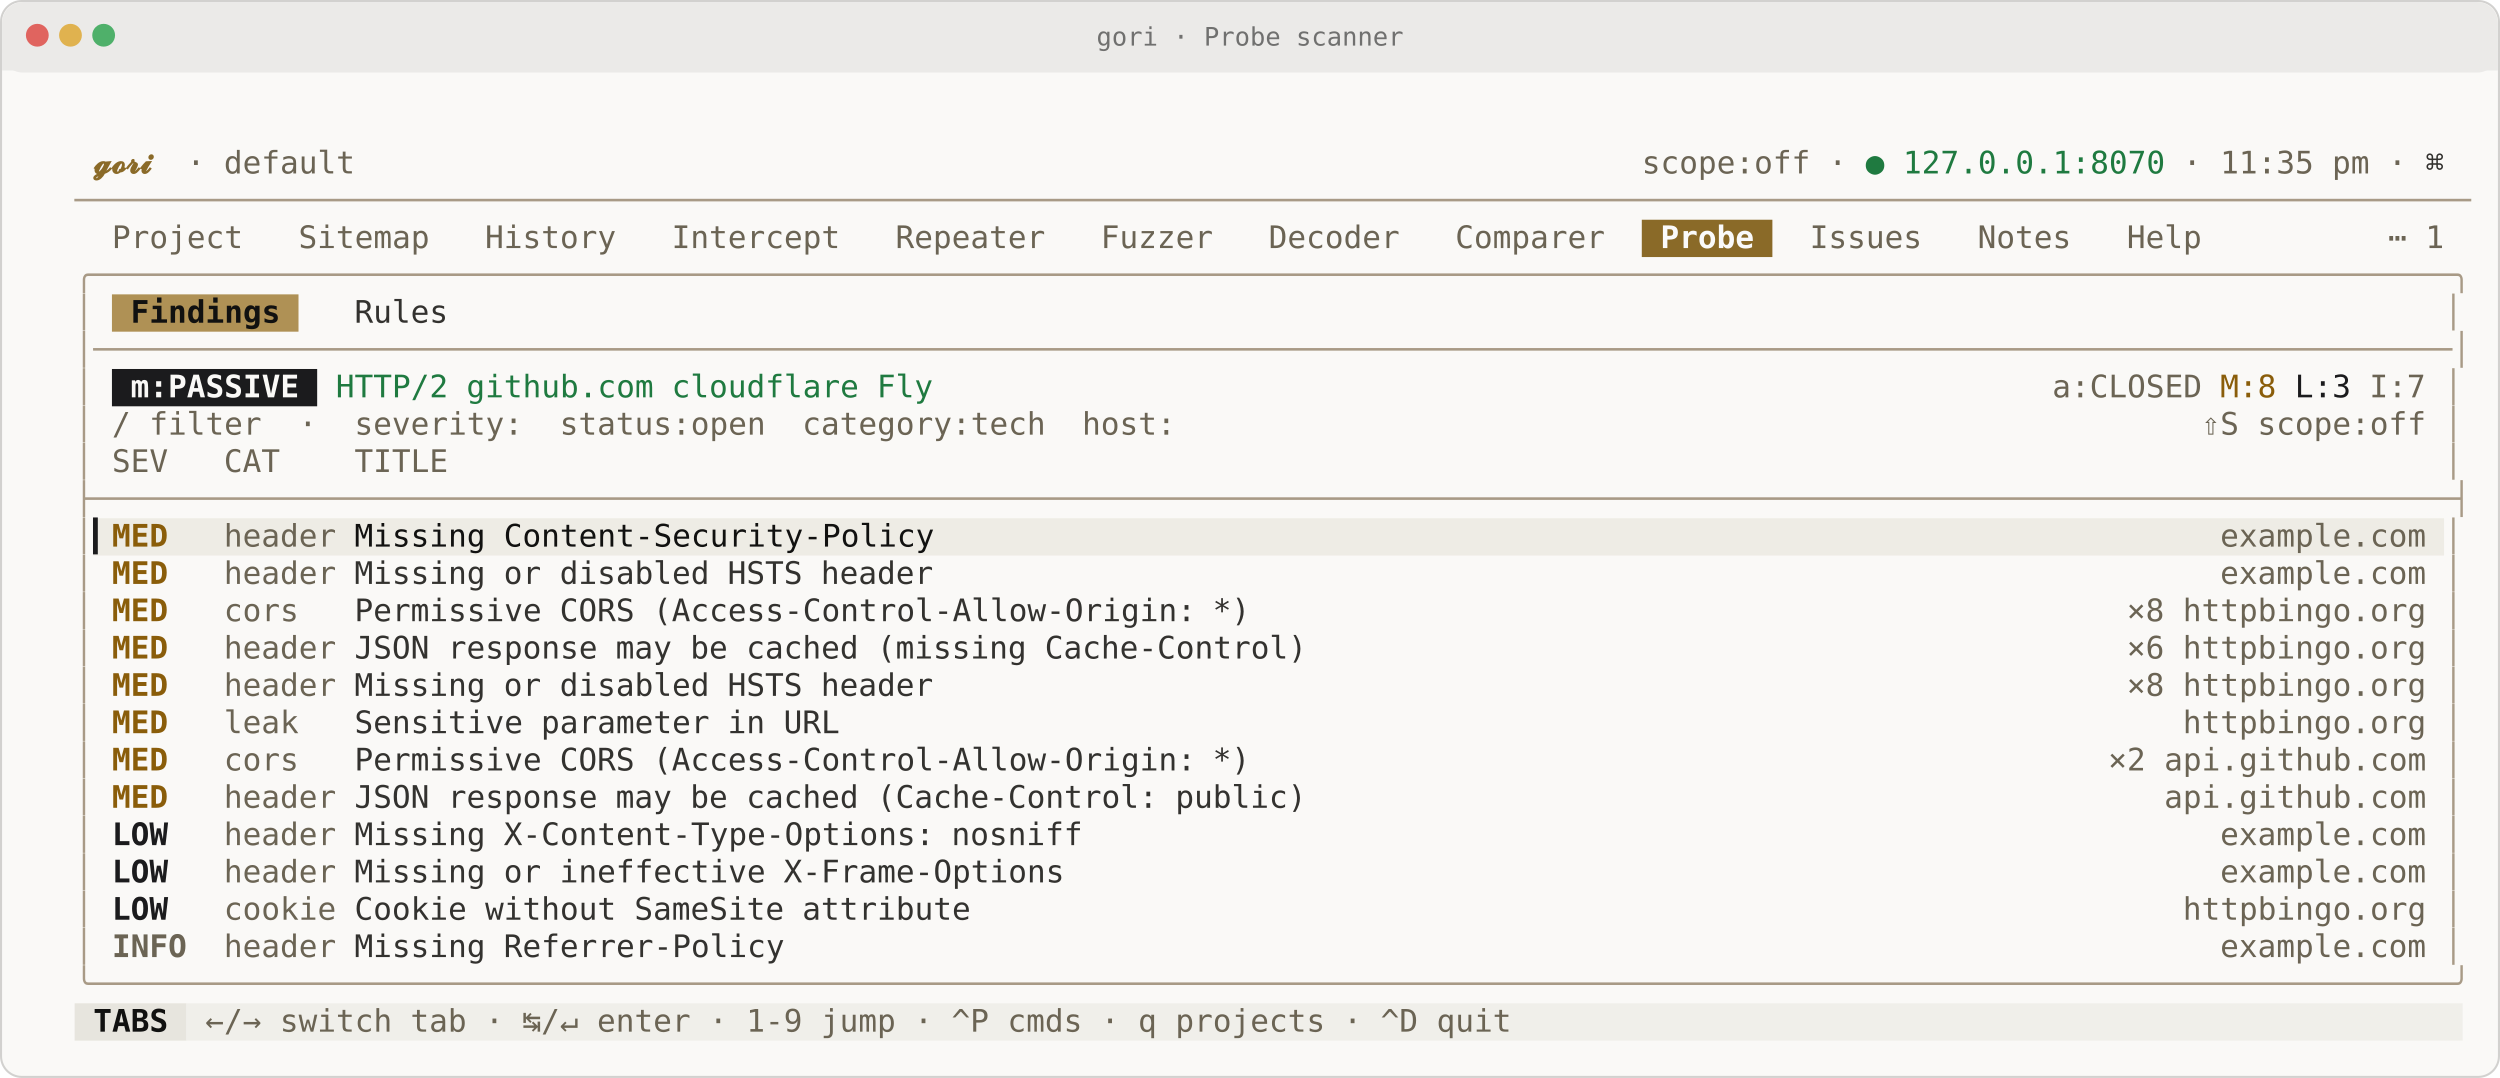
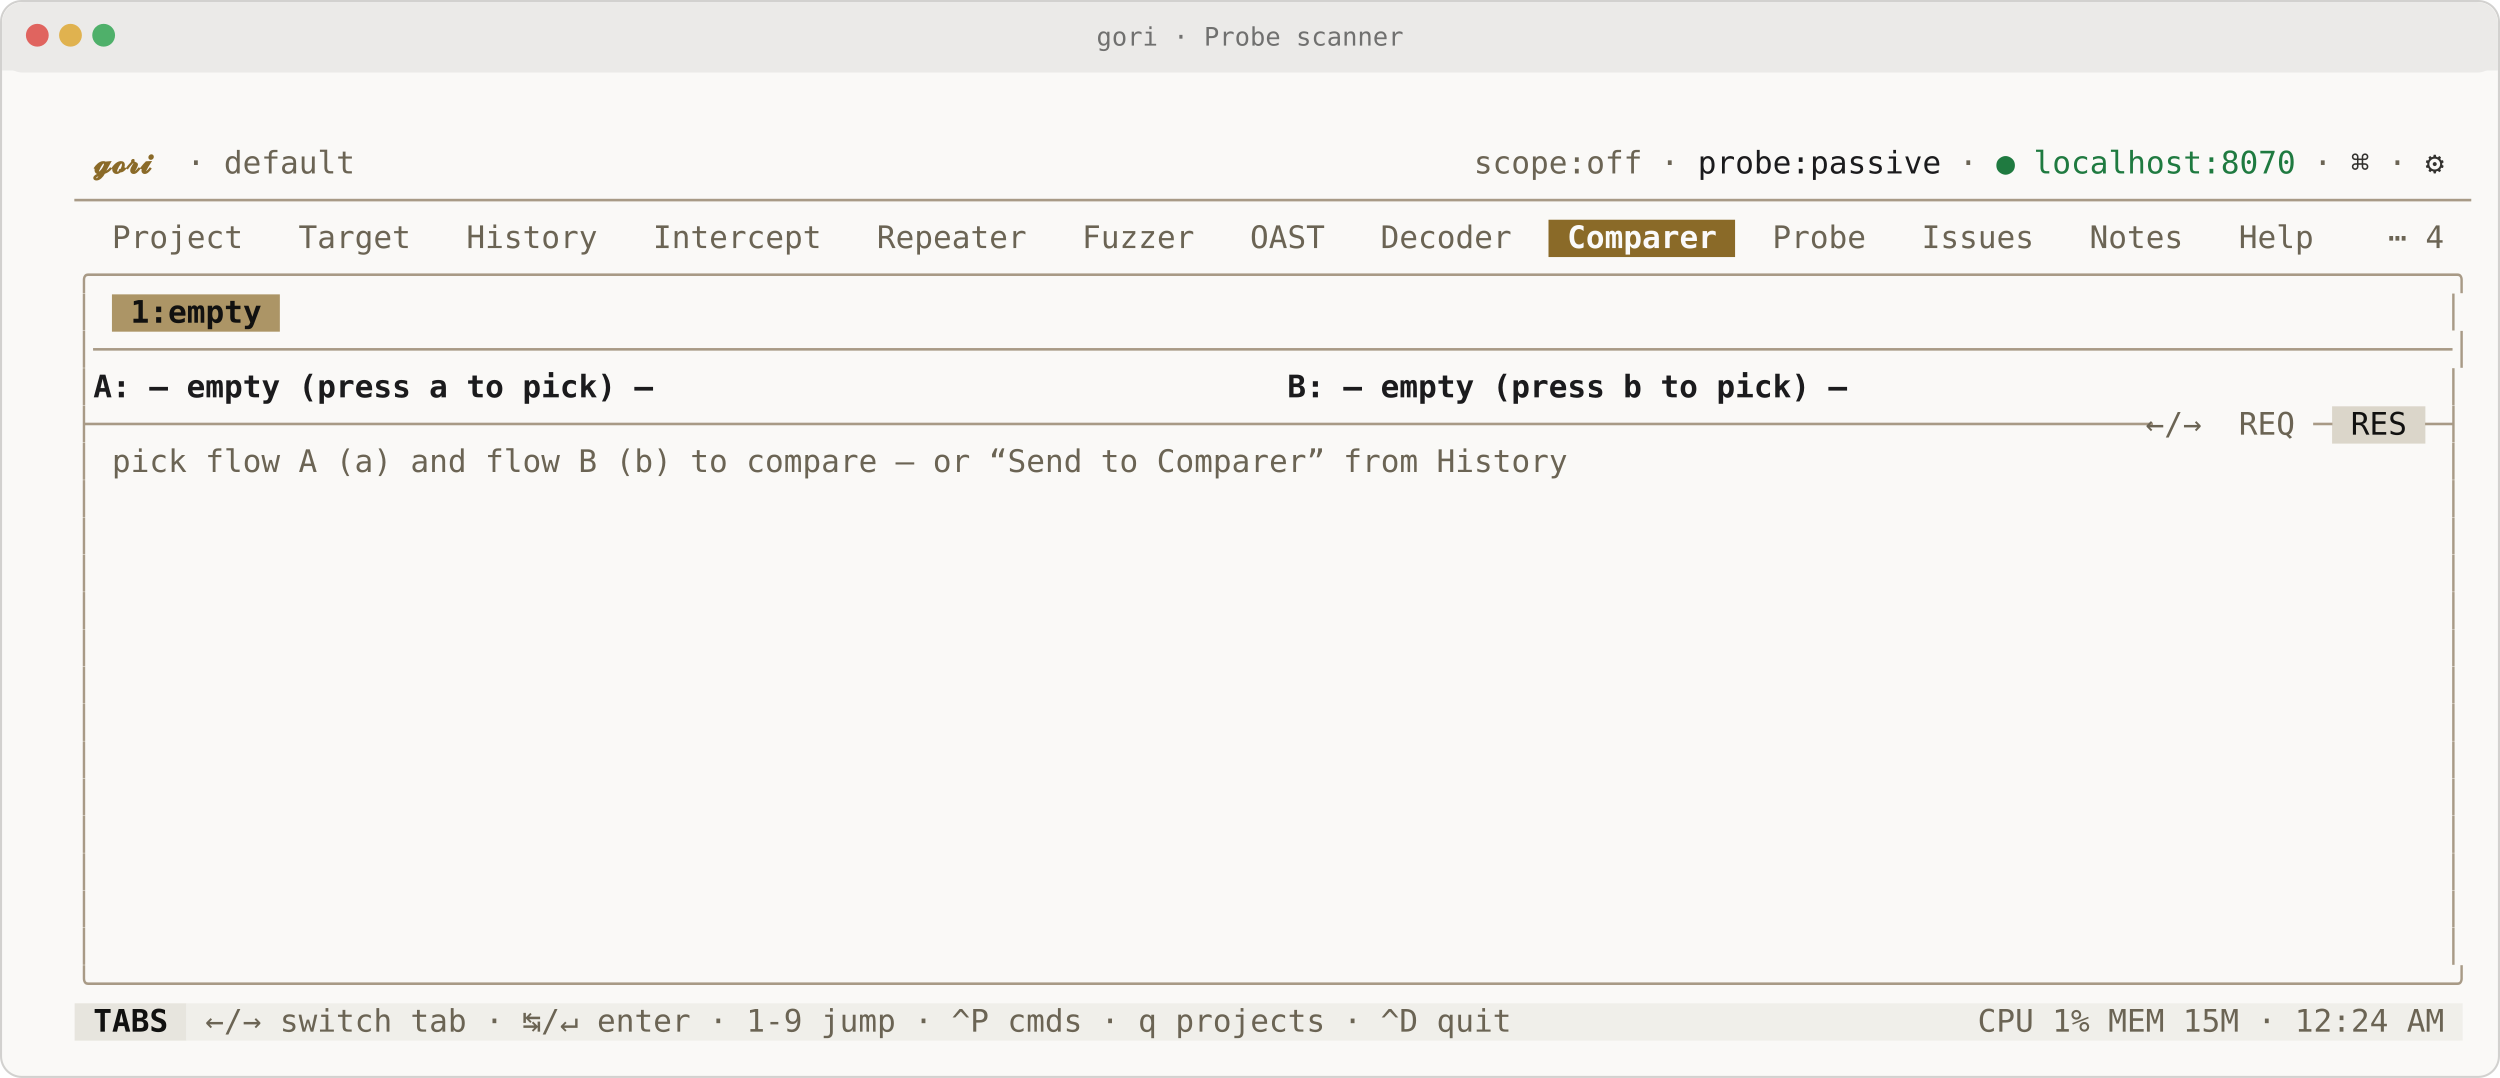
<svg xmlns="http://www.w3.org/2000/svg" width="1206" height="520" viewBox="0 0 1206.0 520.0" font-family="ui-monospace,'SF Mono','JetBrains Mono',Menlo,Consolas,monospace" font-size="15.0px" role="img" aria-label="gori · Probe scanner">
  <rect x="0.5" y="0.5" width="1205.0" height="519.0" rx="10" ry="10" fill="#faf9f7" stroke="#d2d1cf" stroke-width="1" />
  <rect x="1" y="1" width="1204.0" height="34.0" rx="10" ry="10" fill="#ebeae8" />
  <rect x="1" y="24.0" width="1204.0" height="10" fill="#ebeae8" />
  <circle cx="18.0" cy="17.0" r="5.5" fill="#e0645f" />
  <circle cx="34.0" cy="17.0" r="5.5" fill="#e0b24f" />
  <circle cx="50.0" cy="17.0" r="5.5" fill="#4fb06a" />
  <text x="603.0" y="22.0" text-anchor="middle" fill="#70706f" font-size="12.3px">gori · Probe scanner</text>
-   <rect x="792.00" y="106.00" width="63.00" height="18.00" fill="#8a6a28" />
-   <rect x="54.00" y="142.00" width="90.00" height="18.00" fill="#af9155" />
-   <rect x="54.00" y="178.00" width="99.00" height="18.00" fill="#1b1b1d" />
-   <rect x="45.00" y="250.00" width="1134.00" height="18.00" fill="#eeece5" />
+   <rect x="747.00" y="106.00" width="90.00" height="18.00" fill="#8a6a28" />
+   <rect x="54.00" y="142.00" width="81.00" height="18.00" fill="#ac9566" />
+   <rect x="1125.00" y="196.00" width="45.00" height="18.00" fill="#dbd6ca" />
  <rect x="36.00" y="484.00" width="54.00" height="18.00" fill="#e7e5de" />
  <rect x="90.00" y="484.00" width="1098.00" height="18.00" fill="#f0efea" />
  <text x="45.00" y="83.68" textLength="36.00" lengthAdjust="spacingAndGlyphs" fill="#8a6a28" font-weight="700" xml:space="preserve">𝓰𝓸𝓻𝓲</text>
  <text x="90.00" y="83.68" textLength="9.00" lengthAdjust="spacingAndGlyphs" fill="#6b6454" xml:space="preserve">·</text>
  <text x="108.00" y="83.68" textLength="63.00" lengthAdjust="spacingAndGlyphs" fill="#6b6454" xml:space="preserve">default</text>
-   <text x="792.00" y="83.68" textLength="81.00" lengthAdjust="spacingAndGlyphs" fill="#6b6454" xml:space="preserve">scope:off</text>
-   <text x="882.00" y="83.68" textLength="9.00" lengthAdjust="spacingAndGlyphs" fill="#6b6454" xml:space="preserve">·</text>
-   <text x="900.00" y="83.68" textLength="9.00" lengthAdjust="spacingAndGlyphs" fill="#1f7a40" xml:space="preserve">●</text>
-   <text x="918.00" y="83.68" textLength="126.00" lengthAdjust="spacingAndGlyphs" fill="#1f7a40" xml:space="preserve">127.0.0.1:8070</text>
-   <text x="1053.00" y="83.68" textLength="9.00" lengthAdjust="spacingAndGlyphs" fill="#6b6454" xml:space="preserve">·</text>
-   <text x="1071.00" y="83.68" textLength="45.00" lengthAdjust="spacingAndGlyphs" fill="#6b6454" xml:space="preserve">11:35</text>
-   <text x="1125.00" y="83.68" textLength="18.00" lengthAdjust="spacingAndGlyphs" fill="#6b6454" xml:space="preserve">pm</text>
+   <text x="711.00" y="83.68" textLength="81.00" lengthAdjust="spacingAndGlyphs" fill="#6b6454" xml:space="preserve">scope:off</text>
+   <text x="801.00" y="83.68" textLength="9.00" lengthAdjust="spacingAndGlyphs" fill="#6b6454" xml:space="preserve">·</text>
+   <text x="819.00" y="83.68" textLength="117.00" lengthAdjust="spacingAndGlyphs" fill="#1b1b1d" xml:space="preserve">probe:passive</text>
+   <text x="945.00" y="83.68" textLength="9.00" lengthAdjust="spacingAndGlyphs" fill="#6b6454" xml:space="preserve">·</text>
+   <text x="963.00" y="83.68" textLength="9.00" lengthAdjust="spacingAndGlyphs" fill="#1f7a40" xml:space="preserve">●</text>
+   <text x="981.00" y="83.68" textLength="126.00" lengthAdjust="spacingAndGlyphs" fill="#1f7a40" xml:space="preserve">localhost:8070</text>
+   <text x="1116.00" y="83.68" textLength="9.00" lengthAdjust="spacingAndGlyphs" fill="#6b6454" xml:space="preserve">·</text>
+   <text x="1134.00" y="83.68" textLength="9.00" lengthAdjust="spacingAndGlyphs" fill="#33322f" xml:space="preserve">⌘</text>
  <text x="1152.00" y="83.68" textLength="9.00" lengthAdjust="spacingAndGlyphs" fill="#6b6454" xml:space="preserve">·</text>
-   <text x="1170.00" y="83.68" textLength="9.00" lengthAdjust="spacingAndGlyphs" fill="#33322f" xml:space="preserve">⌘</text>
+   <text x="1170.00" y="83.68" textLength="9.00" lengthAdjust="spacingAndGlyphs" fill="#33322f" xml:space="preserve">⚙</text>
  <text x="36.00" y="101.68" textLength="1152.00" lengthAdjust="spacingAndGlyphs" fill="#a89a86" xml:space="preserve">────────────────────────────────────────────────────────────────────────────────────────────────────────────────────────────────</text>
  <text x="54.00" y="119.68" textLength="63.00" lengthAdjust="spacingAndGlyphs" fill="#6b6454" xml:space="preserve">Project</text>
-   <text x="144.00" y="119.68" textLength="63.00" lengthAdjust="spacingAndGlyphs" fill="#6b6454" xml:space="preserve">Sitemap</text>
-   <text x="234.00" y="119.68" textLength="63.00" lengthAdjust="spacingAndGlyphs" fill="#6b6454" xml:space="preserve">History</text>
-   <text x="324.00" y="119.68" textLength="81.00" lengthAdjust="spacingAndGlyphs" fill="#6b6454" xml:space="preserve">Intercept</text>
-   <text x="432.00" y="119.68" textLength="72.00" lengthAdjust="spacingAndGlyphs" fill="#6b6454" xml:space="preserve">Repeater</text>
-   <text x="531.00" y="119.68" textLength="54.00" lengthAdjust="spacingAndGlyphs" fill="#6b6454" xml:space="preserve">Fuzzer</text>
-   <text x="612.00" y="119.68" textLength="63.00" lengthAdjust="spacingAndGlyphs" fill="#6b6454" xml:space="preserve">Decoder</text>
-   <text x="702.00" y="119.68" textLength="72.00" lengthAdjust="spacingAndGlyphs" fill="#6b6454" xml:space="preserve">Comparer</text>
-   <text x="801.00" y="119.68" textLength="45.00" lengthAdjust="spacingAndGlyphs" fill="#fafafa" font-weight="700" xml:space="preserve">Probe</text>
-   <text x="873.00" y="119.68" textLength="54.00" lengthAdjust="spacingAndGlyphs" fill="#6b6454" xml:space="preserve">Issues</text>
-   <text x="954.00" y="119.68" textLength="45.00" lengthAdjust="spacingAndGlyphs" fill="#6b6454" xml:space="preserve">Notes</text>
-   <text x="1026.00" y="119.68" textLength="36.00" lengthAdjust="spacingAndGlyphs" fill="#6b6454" xml:space="preserve">Help</text>
+   <text x="144.00" y="119.68" textLength="54.00" lengthAdjust="spacingAndGlyphs" fill="#6b6454" xml:space="preserve">Target</text>
+   <text x="225.00" y="119.68" textLength="63.00" lengthAdjust="spacingAndGlyphs" fill="#6b6454" xml:space="preserve">History</text>
+   <text x="315.00" y="119.68" textLength="81.00" lengthAdjust="spacingAndGlyphs" fill="#6b6454" xml:space="preserve">Intercept</text>
+   <text x="423.00" y="119.68" textLength="72.00" lengthAdjust="spacingAndGlyphs" fill="#6b6454" xml:space="preserve">Repeater</text>
+   <text x="522.00" y="119.68" textLength="54.00" lengthAdjust="spacingAndGlyphs" fill="#6b6454" xml:space="preserve">Fuzzer</text>
+   <text x="603.00" y="119.68" textLength="36.00" lengthAdjust="spacingAndGlyphs" fill="#6b6454" xml:space="preserve">OAST</text>
+   <text x="666.00" y="119.68" textLength="63.00" lengthAdjust="spacingAndGlyphs" fill="#6b6454" xml:space="preserve">Decoder</text>
+   <text x="756.00" y="119.68" textLength="72.00" lengthAdjust="spacingAndGlyphs" fill="#fafafa" font-weight="700" xml:space="preserve">Comparer</text>
+   <text x="855.00" y="119.68" textLength="45.00" lengthAdjust="spacingAndGlyphs" fill="#6b6454" xml:space="preserve">Probe</text>
+   <text x="927.00" y="119.68" textLength="54.00" lengthAdjust="spacingAndGlyphs" fill="#6b6454" xml:space="preserve">Issues</text>
+   <text x="1008.00" y="119.68" textLength="45.00" lengthAdjust="spacingAndGlyphs" fill="#6b6454" xml:space="preserve">Notes</text>
+   <text x="1080.00" y="119.68" textLength="36.00" lengthAdjust="spacingAndGlyphs" fill="#6b6454" xml:space="preserve">Help</text>
  <text x="1152.00" y="119.68" textLength="9.00" lengthAdjust="spacingAndGlyphs" fill="#6b6454" xml:space="preserve">⋯</text>
-   <text x="1170.00" y="119.68" textLength="9.00" lengthAdjust="spacingAndGlyphs" fill="#6b6454" xml:space="preserve">1</text>
+   <text x="1170.00" y="119.68" textLength="9.00" lengthAdjust="spacingAndGlyphs" fill="#6b6454" xml:space="preserve">4</text>
  <text x="36.00" y="137.68" textLength="1152.00" lengthAdjust="spacingAndGlyphs" fill="#a89a86" xml:space="preserve">╭──────────────────────────────────────────────────────────────────────────────────────────────────────────────────────────────╮</text>
  <text x="36.00" y="155.68" textLength="9.00" lengthAdjust="spacingAndGlyphs" fill="#a89a86" xml:space="preserve">│</text>
-   <text x="63.00" y="155.68" textLength="72.00" lengthAdjust="spacingAndGlyphs" fill="#111110" font-weight="700" xml:space="preserve">Findings</text>
-   <text x="171.00" y="155.68" textLength="45.00" lengthAdjust="spacingAndGlyphs" fill="#33322f" xml:space="preserve">Rules</text>
+   <text x="63.00" y="155.68" textLength="63.00" lengthAdjust="spacingAndGlyphs" fill="#111110" font-weight="700" xml:space="preserve">1:empty</text>
  <text x="1179.00" y="155.68" textLength="9.00" lengthAdjust="spacingAndGlyphs" fill="#a89a86" xml:space="preserve">│</text>
  <text x="36.00" y="173.68" textLength="1152.00" lengthAdjust="spacingAndGlyphs" fill="#a89a86" xml:space="preserve">│──────────────────────────────────────────────────────────────────────────────────────────────────────────────────────────────│</text>
  <text x="36.00" y="191.68" textLength="9.00" lengthAdjust="spacingAndGlyphs" fill="#a89a86" xml:space="preserve">│</text>
-   <text x="63.00" y="191.68" textLength="81.00" lengthAdjust="spacingAndGlyphs" fill="#faf9f7" font-weight="700" xml:space="preserve">m:PASSIVE</text>
-   <text x="162.00" y="191.68" textLength="54.00" lengthAdjust="spacingAndGlyphs" fill="#1f7a40" xml:space="preserve">HTTP/2</text>
-   <text x="225.00" y="191.68" textLength="90.00" lengthAdjust="spacingAndGlyphs" fill="#1f7a40" xml:space="preserve">github.com</text>
-   <text x="324.00" y="191.68" textLength="90.00" lengthAdjust="spacingAndGlyphs" fill="#1f7a40" xml:space="preserve">cloudflare</text>
-   <text x="423.00" y="191.68" textLength="27.00" lengthAdjust="spacingAndGlyphs" fill="#1f7a40" xml:space="preserve">Fly</text>
-   <text x="990.00" y="191.68" textLength="72.00" lengthAdjust="spacingAndGlyphs" fill="#6b6454" xml:space="preserve">a:CLOSED</text>
-   <text x="1071.00" y="191.68" textLength="27.00" lengthAdjust="spacingAndGlyphs" fill="#8a5d0a" xml:space="preserve">M:8</text>
-   <text x="1107.00" y="191.68" textLength="27.00" lengthAdjust="spacingAndGlyphs" fill="#1b1b1d" xml:space="preserve">L:3</text>
-   <text x="1143.00" y="191.68" textLength="27.00" lengthAdjust="spacingAndGlyphs" fill="#6b6454" xml:space="preserve">I:7</text>
+   <text x="45.00" y="191.68" textLength="18.00" lengthAdjust="spacingAndGlyphs" fill="#1b1b1d" font-weight="700" xml:space="preserve">A:</text>
+   <text x="72.00" y="191.68" textLength="9.00" lengthAdjust="spacingAndGlyphs" fill="#1b1b1d" font-weight="700" xml:space="preserve">—</text>
+   <text x="90.00" y="191.68" textLength="45.00" lengthAdjust="spacingAndGlyphs" fill="#1b1b1d" font-weight="700" xml:space="preserve">empty</text>
+   <text x="144.00" y="191.68" textLength="54.00" lengthAdjust="spacingAndGlyphs" fill="#1b1b1d" font-weight="700" xml:space="preserve">(press</text>
+   <text x="207.00" y="191.68" textLength="9.00" lengthAdjust="spacingAndGlyphs" fill="#1b1b1d" font-weight="700" xml:space="preserve">a</text>
+   <text x="225.00" y="191.68" textLength="18.00" lengthAdjust="spacingAndGlyphs" fill="#1b1b1d" font-weight="700" xml:space="preserve">to</text>
+   <text x="252.00" y="191.68" textLength="45.00" lengthAdjust="spacingAndGlyphs" fill="#1b1b1d" font-weight="700" xml:space="preserve">pick)</text>
+   <text x="306.00" y="191.68" textLength="9.00" lengthAdjust="spacingAndGlyphs" fill="#1b1b1d" font-weight="700" xml:space="preserve">—</text>
+   <text x="621.00" y="191.68" textLength="18.00" lengthAdjust="spacingAndGlyphs" fill="#1b1b1d" font-weight="700" xml:space="preserve">B:</text>
+   <text x="648.00" y="191.68" textLength="9.00" lengthAdjust="spacingAndGlyphs" fill="#1b1b1d" font-weight="700" xml:space="preserve">—</text>
+   <text x="666.00" y="191.68" textLength="45.00" lengthAdjust="spacingAndGlyphs" fill="#1b1b1d" font-weight="700" xml:space="preserve">empty</text>
+   <text x="720.00" y="191.68" textLength="54.00" lengthAdjust="spacingAndGlyphs" fill="#1b1b1d" font-weight="700" xml:space="preserve">(press</text>
+   <text x="783.00" y="191.68" textLength="9.00" lengthAdjust="spacingAndGlyphs" fill="#1b1b1d" font-weight="700" xml:space="preserve">b</text>
+   <text x="801.00" y="191.68" textLength="18.00" lengthAdjust="spacingAndGlyphs" fill="#1b1b1d" font-weight="700" xml:space="preserve">to</text>
+   <text x="828.00" y="191.68" textLength="45.00" lengthAdjust="spacingAndGlyphs" fill="#1b1b1d" font-weight="700" xml:space="preserve">pick)</text>
+   <text x="882.00" y="191.68" textLength="9.00" lengthAdjust="spacingAndGlyphs" fill="#1b1b1d" font-weight="700" xml:space="preserve">—</text>
  <text x="1179.00" y="191.68" textLength="9.00" lengthAdjust="spacingAndGlyphs" fill="#a89a86" xml:space="preserve">│</text>
-   <text x="36.00" y="209.68" textLength="9.00" lengthAdjust="spacingAndGlyphs" fill="#a89a86" xml:space="preserve">│</text>
-   <text x="54.00" y="209.68" textLength="9.00" lengthAdjust="spacingAndGlyphs" fill="#6b6454" xml:space="preserve">/</text>
-   <text x="72.00" y="209.68" textLength="54.00" lengthAdjust="spacingAndGlyphs" fill="#6b6454" xml:space="preserve">filter</text>
-   <text x="144.00" y="209.68" textLength="9.00" lengthAdjust="spacingAndGlyphs" fill="#6b6454" xml:space="preserve">·</text>
-   <text x="171.00" y="209.68" textLength="81.00" lengthAdjust="spacingAndGlyphs" fill="#6b6454" xml:space="preserve">severity:</text>
-   <text x="270.00" y="209.68" textLength="99.00" lengthAdjust="spacingAndGlyphs" fill="#6b6454" xml:space="preserve">status:open</text>
-   <text x="387.00" y="209.68" textLength="117.00" lengthAdjust="spacingAndGlyphs" fill="#6b6454" xml:space="preserve">category:tech</text>
-   <text x="522.00" y="209.68" textLength="45.00" lengthAdjust="spacingAndGlyphs" fill="#6b6454" xml:space="preserve">host:</text>
-   <text x="1062.00" y="209.68" textLength="18.00" lengthAdjust="spacingAndGlyphs" fill="#6b6454" xml:space="preserve">⇧S</text>
-   <text x="1089.00" y="209.68" textLength="81.00" lengthAdjust="spacingAndGlyphs" fill="#6b6454" xml:space="preserve">scope:off</text>
-   <text x="1179.00" y="209.68" textLength="9.00" lengthAdjust="spacingAndGlyphs" fill="#a89a86" xml:space="preserve">│</text>
+   <text x="36.00" y="209.68" textLength="999.00" lengthAdjust="spacingAndGlyphs" fill="#a89a86" xml:space="preserve">├──────────────────────────────────────────────────────────────────────────────────────────────────────────────</text>
+   <text x="1035.00" y="209.68" textLength="27.00" lengthAdjust="spacingAndGlyphs" fill="#6b6454" xml:space="preserve">←/→</text>
+   <text x="1080.00" y="209.68" textLength="27.00" lengthAdjust="spacingAndGlyphs" fill="#6b6454" xml:space="preserve">REQ</text>
+   <text x="1116.00" y="209.68" textLength="9.00" lengthAdjust="spacingAndGlyphs" fill="#a89a86" xml:space="preserve">─</text>
+   <text x="1134.00" y="209.68" textLength="27.00" lengthAdjust="spacingAndGlyphs" fill="#111110" xml:space="preserve">RES</text>
+   <text x="1170.00" y="209.68" textLength="18.00" lengthAdjust="spacingAndGlyphs" fill="#a89a86" xml:space="preserve">─┤</text>
  <text x="36.00" y="227.68" textLength="9.00" lengthAdjust="spacingAndGlyphs" fill="#a89a86" xml:space="preserve">│</text>
-   <text x="54.00" y="227.68" textLength="27.00" lengthAdjust="spacingAndGlyphs" fill="#6b6454" xml:space="preserve">SEV</text>
-   <text x="108.00" y="227.68" textLength="27.00" lengthAdjust="spacingAndGlyphs" fill="#6b6454" xml:space="preserve">CAT</text>
-   <text x="171.00" y="227.68" textLength="45.00" lengthAdjust="spacingAndGlyphs" fill="#6b6454" xml:space="preserve">TITLE</text>
+   <text x="54.00" y="227.68" textLength="36.00" lengthAdjust="spacingAndGlyphs" fill="#6b6454" xml:space="preserve">pick</text>
+   <text x="99.00" y="227.68" textLength="36.00" lengthAdjust="spacingAndGlyphs" fill="#6b6454" xml:space="preserve">flow</text>
+   <text x="144.00" y="227.68" textLength="9.00" lengthAdjust="spacingAndGlyphs" fill="#6b6454" xml:space="preserve">A</text>
+   <text x="162.00" y="227.68" textLength="27.00" lengthAdjust="spacingAndGlyphs" fill="#6b6454" xml:space="preserve">(a)</text>
+   <text x="198.00" y="227.68" textLength="27.00" lengthAdjust="spacingAndGlyphs" fill="#6b6454" xml:space="preserve">and</text>
+   <text x="234.00" y="227.68" textLength="36.00" lengthAdjust="spacingAndGlyphs" fill="#6b6454" xml:space="preserve">flow</text>
+   <text x="279.00" y="227.68" textLength="9.00" lengthAdjust="spacingAndGlyphs" fill="#6b6454" xml:space="preserve">B</text>
+   <text x="297.00" y="227.68" textLength="27.00" lengthAdjust="spacingAndGlyphs" fill="#6b6454" xml:space="preserve">(b)</text>
+   <text x="333.00" y="227.68" textLength="18.00" lengthAdjust="spacingAndGlyphs" fill="#6b6454" xml:space="preserve">to</text>
+   <text x="360.00" y="227.68" textLength="63.00" lengthAdjust="spacingAndGlyphs" fill="#6b6454" xml:space="preserve">compare</text>
+   <text x="432.00" y="227.68" textLength="9.00" lengthAdjust="spacingAndGlyphs" fill="#6b6454" xml:space="preserve">—</text>
+   <text x="450.00" y="227.68" textLength="18.00" lengthAdjust="spacingAndGlyphs" fill="#6b6454" xml:space="preserve">or</text>
+   <text x="477.00" y="227.68" textLength="45.00" lengthAdjust="spacingAndGlyphs" fill="#6b6454" xml:space="preserve">“Send</text>
+   <text x="531.00" y="227.68" textLength="18.00" lengthAdjust="spacingAndGlyphs" fill="#6b6454" xml:space="preserve">to</text>
+   <text x="558.00" y="227.68" textLength="81.00" lengthAdjust="spacingAndGlyphs" fill="#6b6454" xml:space="preserve">Comparer”</text>
+   <text x="648.00" y="227.68" textLength="36.00" lengthAdjust="spacingAndGlyphs" fill="#6b6454" xml:space="preserve">from</text>
+   <text x="693.00" y="227.68" textLength="63.00" lengthAdjust="spacingAndGlyphs" fill="#6b6454" xml:space="preserve">History</text>
  <text x="1179.00" y="227.68" textLength="9.00" lengthAdjust="spacingAndGlyphs" fill="#a89a86" xml:space="preserve">│</text>
-   <text x="36.00" y="245.68" textLength="1152.00" lengthAdjust="spacingAndGlyphs" fill="#a89a86" xml:space="preserve">├──────────────────────────────────────────────────────────────────────────────────────────────────────────────────────────────┤</text>
+   <text x="36.00" y="245.68" textLength="9.00" lengthAdjust="spacingAndGlyphs" fill="#a89a86" xml:space="preserve">│</text>
+   <text x="1179.00" y="245.68" textLength="9.00" lengthAdjust="spacingAndGlyphs" fill="#a89a86" xml:space="preserve">│</text>
  <text x="36.00" y="263.68" textLength="9.00" lengthAdjust="spacingAndGlyphs" fill="#a89a86" xml:space="preserve">│</text>
-   <text x="45.00" y="263.68" textLength="9.00" lengthAdjust="spacingAndGlyphs" fill="#1b1b1d" xml:space="preserve">▎</text>
-   <text x="54.00" y="263.68" textLength="27.00" lengthAdjust="spacingAndGlyphs" fill="#8a5d0a" font-weight="700" xml:space="preserve">MED</text>
-   <text x="108.00" y="263.68" textLength="54.00" lengthAdjust="spacingAndGlyphs" fill="#6b6454" xml:space="preserve">header</text>
-   <text x="171.00" y="263.68" textLength="63.00" lengthAdjust="spacingAndGlyphs" fill="#111110" xml:space="preserve">Missing</text>
-   <text x="243.00" y="263.68" textLength="207.00" lengthAdjust="spacingAndGlyphs" fill="#111110" xml:space="preserve">Content-Security-Policy</text>
-   <text x="1071.00" y="263.68" textLength="99.00" lengthAdjust="spacingAndGlyphs" fill="#6b6454" xml:space="preserve">example.com</text>
  <text x="1179.00" y="263.68" textLength="9.00" lengthAdjust="spacingAndGlyphs" fill="#a89a86" xml:space="preserve">│</text>
  <text x="36.00" y="281.68" textLength="9.00" lengthAdjust="spacingAndGlyphs" fill="#a89a86" xml:space="preserve">│</text>
-   <text x="54.00" y="281.68" textLength="27.00" lengthAdjust="spacingAndGlyphs" fill="#8a5d0a" font-weight="700" xml:space="preserve">MED</text>
-   <text x="108.00" y="281.68" textLength="54.00" lengthAdjust="spacingAndGlyphs" fill="#6b6454" xml:space="preserve">header</text>
-   <text x="171.00" y="281.68" textLength="63.00" lengthAdjust="spacingAndGlyphs" fill="#33322f" xml:space="preserve">Missing</text>
-   <text x="243.00" y="281.68" textLength="18.00" lengthAdjust="spacingAndGlyphs" fill="#33322f" xml:space="preserve">or</text>
-   <text x="270.00" y="281.68" textLength="72.00" lengthAdjust="spacingAndGlyphs" fill="#33322f" xml:space="preserve">disabled</text>
-   <text x="351.00" y="281.68" textLength="36.00" lengthAdjust="spacingAndGlyphs" fill="#33322f" xml:space="preserve">HSTS</text>
-   <text x="396.00" y="281.68" textLength="54.00" lengthAdjust="spacingAndGlyphs" fill="#33322f" xml:space="preserve">header</text>
-   <text x="1071.00" y="281.68" textLength="99.00" lengthAdjust="spacingAndGlyphs" fill="#6b6454" xml:space="preserve">example.com</text>
  <text x="1179.00" y="281.68" textLength="9.00" lengthAdjust="spacingAndGlyphs" fill="#a89a86" xml:space="preserve">│</text>
  <text x="36.00" y="299.68" textLength="9.00" lengthAdjust="spacingAndGlyphs" fill="#a89a86" xml:space="preserve">│</text>
-   <text x="54.00" y="299.68" textLength="27.00" lengthAdjust="spacingAndGlyphs" fill="#8a5d0a" font-weight="700" xml:space="preserve">MED</text>
-   <text x="108.00" y="299.68" textLength="36.00" lengthAdjust="spacingAndGlyphs" fill="#6b6454" xml:space="preserve">cors</text>
-   <text x="171.00" y="299.68" textLength="90.00" lengthAdjust="spacingAndGlyphs" fill="#33322f" xml:space="preserve">Permissive</text>
-   <text x="270.00" y="299.68" textLength="36.00" lengthAdjust="spacingAndGlyphs" fill="#33322f" xml:space="preserve">CORS</text>
-   <text x="315.00" y="299.68" textLength="261.00" lengthAdjust="spacingAndGlyphs" fill="#33322f" xml:space="preserve">(Access-Control-Allow-Origin:</text>
-   <text x="585.00" y="299.68" textLength="18.00" lengthAdjust="spacingAndGlyphs" fill="#33322f" xml:space="preserve">*)</text>
-   <text x="1026.00" y="299.68" textLength="18.00" lengthAdjust="spacingAndGlyphs" fill="#6b6454" xml:space="preserve">×8</text>
-   <text x="1053.00" y="299.68" textLength="117.00" lengthAdjust="spacingAndGlyphs" fill="#6b6454" xml:space="preserve">httpbingo.org</text>
  <text x="1179.00" y="299.68" textLength="9.00" lengthAdjust="spacingAndGlyphs" fill="#a89a86" xml:space="preserve">│</text>
  <text x="36.00" y="317.68" textLength="9.00" lengthAdjust="spacingAndGlyphs" fill="#a89a86" xml:space="preserve">│</text>
-   <text x="54.00" y="317.68" textLength="27.00" lengthAdjust="spacingAndGlyphs" fill="#8a5d0a" font-weight="700" xml:space="preserve">MED</text>
-   <text x="108.00" y="317.68" textLength="54.00" lengthAdjust="spacingAndGlyphs" fill="#6b6454" xml:space="preserve">header</text>
-   <text x="171.00" y="317.68" textLength="36.00" lengthAdjust="spacingAndGlyphs" fill="#33322f" xml:space="preserve">JSON</text>
-   <text x="216.00" y="317.68" textLength="72.00" lengthAdjust="spacingAndGlyphs" fill="#33322f" xml:space="preserve">response</text>
-   <text x="297.00" y="317.68" textLength="27.00" lengthAdjust="spacingAndGlyphs" fill="#33322f" xml:space="preserve">may</text>
-   <text x="333.00" y="317.68" textLength="18.00" lengthAdjust="spacingAndGlyphs" fill="#33322f" xml:space="preserve">be</text>
-   <text x="360.00" y="317.68" textLength="54.00" lengthAdjust="spacingAndGlyphs" fill="#33322f" xml:space="preserve">cached</text>
-   <text x="423.00" y="317.68" textLength="72.00" lengthAdjust="spacingAndGlyphs" fill="#33322f" xml:space="preserve">(missing</text>
-   <text x="504.00" y="317.68" textLength="126.00" lengthAdjust="spacingAndGlyphs" fill="#33322f" xml:space="preserve">Cache-Control)</text>
-   <text x="1026.00" y="317.68" textLength="18.00" lengthAdjust="spacingAndGlyphs" fill="#6b6454" xml:space="preserve">×6</text>
-   <text x="1053.00" y="317.68" textLength="117.00" lengthAdjust="spacingAndGlyphs" fill="#6b6454" xml:space="preserve">httpbingo.org</text>
  <text x="1179.00" y="317.68" textLength="9.00" lengthAdjust="spacingAndGlyphs" fill="#a89a86" xml:space="preserve">│</text>
  <text x="36.00" y="335.68" textLength="9.00" lengthAdjust="spacingAndGlyphs" fill="#a89a86" xml:space="preserve">│</text>
-   <text x="54.00" y="335.68" textLength="27.00" lengthAdjust="spacingAndGlyphs" fill="#8a5d0a" font-weight="700" xml:space="preserve">MED</text>
-   <text x="108.00" y="335.68" textLength="54.00" lengthAdjust="spacingAndGlyphs" fill="#6b6454" xml:space="preserve">header</text>
-   <text x="171.00" y="335.68" textLength="63.00" lengthAdjust="spacingAndGlyphs" fill="#33322f" xml:space="preserve">Missing</text>
-   <text x="243.00" y="335.68" textLength="18.00" lengthAdjust="spacingAndGlyphs" fill="#33322f" xml:space="preserve">or</text>
-   <text x="270.00" y="335.68" textLength="72.00" lengthAdjust="spacingAndGlyphs" fill="#33322f" xml:space="preserve">disabled</text>
-   <text x="351.00" y="335.68" textLength="36.00" lengthAdjust="spacingAndGlyphs" fill="#33322f" xml:space="preserve">HSTS</text>
-   <text x="396.00" y="335.68" textLength="54.00" lengthAdjust="spacingAndGlyphs" fill="#33322f" xml:space="preserve">header</text>
-   <text x="1026.00" y="335.68" textLength="18.00" lengthAdjust="spacingAndGlyphs" fill="#6b6454" xml:space="preserve">×8</text>
-   <text x="1053.00" y="335.68" textLength="117.00" lengthAdjust="spacingAndGlyphs" fill="#6b6454" xml:space="preserve">httpbingo.org</text>
  <text x="1179.00" y="335.68" textLength="9.00" lengthAdjust="spacingAndGlyphs" fill="#a89a86" xml:space="preserve">│</text>
  <text x="36.00" y="353.68" textLength="9.00" lengthAdjust="spacingAndGlyphs" fill="#a89a86" xml:space="preserve">│</text>
-   <text x="54.00" y="353.68" textLength="27.00" lengthAdjust="spacingAndGlyphs" fill="#8a5d0a" font-weight="700" xml:space="preserve">MED</text>
-   <text x="108.00" y="353.68" textLength="36.00" lengthAdjust="spacingAndGlyphs" fill="#6b6454" xml:space="preserve">leak</text>
-   <text x="171.00" y="353.68" textLength="81.00" lengthAdjust="spacingAndGlyphs" fill="#33322f" xml:space="preserve">Sensitive</text>
-   <text x="261.00" y="353.68" textLength="81.00" lengthAdjust="spacingAndGlyphs" fill="#33322f" xml:space="preserve">parameter</text>
-   <text x="351.00" y="353.68" textLength="18.00" lengthAdjust="spacingAndGlyphs" fill="#33322f" xml:space="preserve">in</text>
-   <text x="378.00" y="353.68" textLength="27.00" lengthAdjust="spacingAndGlyphs" fill="#33322f" xml:space="preserve">URL</text>
-   <text x="1053.00" y="353.68" textLength="117.00" lengthAdjust="spacingAndGlyphs" fill="#6b6454" xml:space="preserve">httpbingo.org</text>
  <text x="1179.00" y="353.68" textLength="9.00" lengthAdjust="spacingAndGlyphs" fill="#a89a86" xml:space="preserve">│</text>
  <text x="36.00" y="371.68" textLength="9.00" lengthAdjust="spacingAndGlyphs" fill="#a89a86" xml:space="preserve">│</text>
-   <text x="54.00" y="371.68" textLength="27.00" lengthAdjust="spacingAndGlyphs" fill="#8a5d0a" font-weight="700" xml:space="preserve">MED</text>
-   <text x="108.00" y="371.68" textLength="36.00" lengthAdjust="spacingAndGlyphs" fill="#6b6454" xml:space="preserve">cors</text>
-   <text x="171.00" y="371.68" textLength="90.00" lengthAdjust="spacingAndGlyphs" fill="#33322f" xml:space="preserve">Permissive</text>
-   <text x="270.00" y="371.68" textLength="36.00" lengthAdjust="spacingAndGlyphs" fill="#33322f" xml:space="preserve">CORS</text>
-   <text x="315.00" y="371.68" textLength="261.00" lengthAdjust="spacingAndGlyphs" fill="#33322f" xml:space="preserve">(Access-Control-Allow-Origin:</text>
-   <text x="585.00" y="371.68" textLength="18.00" lengthAdjust="spacingAndGlyphs" fill="#33322f" xml:space="preserve">*)</text>
-   <text x="1017.00" y="371.68" textLength="18.00" lengthAdjust="spacingAndGlyphs" fill="#6b6454" xml:space="preserve">×2</text>
-   <text x="1044.00" y="371.68" textLength="126.00" lengthAdjust="spacingAndGlyphs" fill="#6b6454" xml:space="preserve">api.github.com</text>
  <text x="1179.00" y="371.68" textLength="9.00" lengthAdjust="spacingAndGlyphs" fill="#a89a86" xml:space="preserve">│</text>
  <text x="36.00" y="389.68" textLength="9.00" lengthAdjust="spacingAndGlyphs" fill="#a89a86" xml:space="preserve">│</text>
-   <text x="54.00" y="389.68" textLength="27.00" lengthAdjust="spacingAndGlyphs" fill="#8a5d0a" font-weight="700" xml:space="preserve">MED</text>
-   <text x="108.00" y="389.68" textLength="54.00" lengthAdjust="spacingAndGlyphs" fill="#6b6454" xml:space="preserve">header</text>
-   <text x="171.00" y="389.68" textLength="36.00" lengthAdjust="spacingAndGlyphs" fill="#33322f" xml:space="preserve">JSON</text>
-   <text x="216.00" y="389.68" textLength="72.00" lengthAdjust="spacingAndGlyphs" fill="#33322f" xml:space="preserve">response</text>
-   <text x="297.00" y="389.68" textLength="27.00" lengthAdjust="spacingAndGlyphs" fill="#33322f" xml:space="preserve">may</text>
-   <text x="333.00" y="389.68" textLength="18.00" lengthAdjust="spacingAndGlyphs" fill="#33322f" xml:space="preserve">be</text>
-   <text x="360.00" y="389.68" textLength="54.00" lengthAdjust="spacingAndGlyphs" fill="#33322f" xml:space="preserve">cached</text>
-   <text x="423.00" y="389.68" textLength="135.00" lengthAdjust="spacingAndGlyphs" fill="#33322f" xml:space="preserve">(Cache-Control:</text>
-   <text x="567.00" y="389.68" textLength="63.00" lengthAdjust="spacingAndGlyphs" fill="#33322f" xml:space="preserve">public)</text>
-   <text x="1044.00" y="389.68" textLength="126.00" lengthAdjust="spacingAndGlyphs" fill="#6b6454" xml:space="preserve">api.github.com</text>
  <text x="1179.00" y="389.68" textLength="9.00" lengthAdjust="spacingAndGlyphs" fill="#a89a86" xml:space="preserve">│</text>
  <text x="36.00" y="407.68" textLength="9.00" lengthAdjust="spacingAndGlyphs" fill="#a89a86" xml:space="preserve">│</text>
-   <text x="54.00" y="407.68" textLength="27.00" lengthAdjust="spacingAndGlyphs" fill="#1b1b1d" font-weight="700" xml:space="preserve">LOW</text>
-   <text x="108.00" y="407.68" textLength="54.00" lengthAdjust="spacingAndGlyphs" fill="#6b6454" xml:space="preserve">header</text>
-   <text x="171.00" y="407.68" textLength="63.00" lengthAdjust="spacingAndGlyphs" fill="#33322f" xml:space="preserve">Missing</text>
-   <text x="243.00" y="407.68" textLength="207.00" lengthAdjust="spacingAndGlyphs" fill="#33322f" xml:space="preserve">X-Content-Type-Options:</text>
-   <text x="459.00" y="407.68" textLength="63.00" lengthAdjust="spacingAndGlyphs" fill="#33322f" xml:space="preserve">nosniff</text>
-   <text x="1071.00" y="407.68" textLength="99.00" lengthAdjust="spacingAndGlyphs" fill="#6b6454" xml:space="preserve">example.com</text>
  <text x="1179.00" y="407.68" textLength="9.00" lengthAdjust="spacingAndGlyphs" fill="#a89a86" xml:space="preserve">│</text>
  <text x="36.00" y="425.68" textLength="9.00" lengthAdjust="spacingAndGlyphs" fill="#a89a86" xml:space="preserve">│</text>
-   <text x="54.00" y="425.68" textLength="27.00" lengthAdjust="spacingAndGlyphs" fill="#1b1b1d" font-weight="700" xml:space="preserve">LOW</text>
-   <text x="108.00" y="425.68" textLength="54.00" lengthAdjust="spacingAndGlyphs" fill="#6b6454" xml:space="preserve">header</text>
-   <text x="171.00" y="425.68" textLength="63.00" lengthAdjust="spacingAndGlyphs" fill="#33322f" xml:space="preserve">Missing</text>
-   <text x="243.00" y="425.68" textLength="18.00" lengthAdjust="spacingAndGlyphs" fill="#33322f" xml:space="preserve">or</text>
-   <text x="270.00" y="425.68" textLength="99.00" lengthAdjust="spacingAndGlyphs" fill="#33322f" xml:space="preserve">ineffective</text>
-   <text x="378.00" y="425.68" textLength="135.00" lengthAdjust="spacingAndGlyphs" fill="#33322f" xml:space="preserve">X-Frame-Options</text>
-   <text x="1071.00" y="425.68" textLength="99.00" lengthAdjust="spacingAndGlyphs" fill="#6b6454" xml:space="preserve">example.com</text>
  <text x="1179.00" y="425.68" textLength="9.00" lengthAdjust="spacingAndGlyphs" fill="#a89a86" xml:space="preserve">│</text>
  <text x="36.00" y="443.68" textLength="9.00" lengthAdjust="spacingAndGlyphs" fill="#a89a86" xml:space="preserve">│</text>
-   <text x="54.00" y="443.68" textLength="27.00" lengthAdjust="spacingAndGlyphs" fill="#1b1b1d" font-weight="700" xml:space="preserve">LOW</text>
-   <text x="108.00" y="443.68" textLength="54.00" lengthAdjust="spacingAndGlyphs" fill="#6b6454" xml:space="preserve">cookie</text>
-   <text x="171.00" y="443.68" textLength="54.00" lengthAdjust="spacingAndGlyphs" fill="#33322f" xml:space="preserve">Cookie</text>
-   <text x="234.00" y="443.68" textLength="63.00" lengthAdjust="spacingAndGlyphs" fill="#33322f" xml:space="preserve">without</text>
-   <text x="306.00" y="443.68" textLength="72.00" lengthAdjust="spacingAndGlyphs" fill="#33322f" xml:space="preserve">SameSite</text>
-   <text x="387.00" y="443.68" textLength="81.00" lengthAdjust="spacingAndGlyphs" fill="#33322f" xml:space="preserve">attribute</text>
-   <text x="1053.00" y="443.68" textLength="117.00" lengthAdjust="spacingAndGlyphs" fill="#6b6454" xml:space="preserve">httpbingo.org</text>
  <text x="1179.00" y="443.68" textLength="9.00" lengthAdjust="spacingAndGlyphs" fill="#a89a86" xml:space="preserve">│</text>
  <text x="36.00" y="461.68" textLength="9.00" lengthAdjust="spacingAndGlyphs" fill="#a89a86" xml:space="preserve">│</text>
-   <text x="54.00" y="461.68" textLength="36.00" lengthAdjust="spacingAndGlyphs" fill="#6b6454" font-weight="700" xml:space="preserve">INFO</text>
-   <text x="108.00" y="461.68" textLength="54.00" lengthAdjust="spacingAndGlyphs" fill="#6b6454" xml:space="preserve">header</text>
-   <text x="171.00" y="461.68" textLength="63.00" lengthAdjust="spacingAndGlyphs" fill="#33322f" xml:space="preserve">Missing</text>
-   <text x="243.00" y="461.68" textLength="135.00" lengthAdjust="spacingAndGlyphs" fill="#33322f" xml:space="preserve">Referrer-Policy</text>
-   <text x="1071.00" y="461.68" textLength="99.00" lengthAdjust="spacingAndGlyphs" fill="#6b6454" xml:space="preserve">example.com</text>
  <text x="1179.00" y="461.68" textLength="9.00" lengthAdjust="spacingAndGlyphs" fill="#a89a86" xml:space="preserve">│</text>
  <text x="36.00" y="479.68" textLength="1152.00" lengthAdjust="spacingAndGlyphs" fill="#a89a86" xml:space="preserve">╰──────────────────────────────────────────────────────────────────────────────────────────────────────────────────────────────╯</text>
  <text x="45.00" y="497.68" textLength="36.00" lengthAdjust="spacingAndGlyphs" fill="#111110" font-weight="700" xml:space="preserve">TABS</text>
  <text x="99.00" y="497.68" textLength="27.00" lengthAdjust="spacingAndGlyphs" fill="#6b6454" xml:space="preserve">←/→</text>
  <text x="135.00" y="497.68" textLength="54.00" lengthAdjust="spacingAndGlyphs" fill="#6b6454" xml:space="preserve">switch</text>
  <text x="198.00" y="497.68" textLength="27.00" lengthAdjust="spacingAndGlyphs" fill="#6b6454" xml:space="preserve">tab</text>
  <text x="234.00" y="497.68" textLength="9.00" lengthAdjust="spacingAndGlyphs" fill="#6b6454" xml:space="preserve">·</text>
  <text x="252.00" y="497.68" textLength="27.00" lengthAdjust="spacingAndGlyphs" fill="#6b6454" xml:space="preserve">↹/↵</text>
  <text x="288.00" y="497.68" textLength="45.00" lengthAdjust="spacingAndGlyphs" fill="#6b6454" xml:space="preserve">enter</text>
  <text x="342.00" y="497.68" textLength="9.00" lengthAdjust="spacingAndGlyphs" fill="#6b6454" xml:space="preserve">·</text>
  <text x="360.00" y="497.68" textLength="27.00" lengthAdjust="spacingAndGlyphs" fill="#6b6454" xml:space="preserve">1-9</text>
  <text x="396.00" y="497.68" textLength="36.00" lengthAdjust="spacingAndGlyphs" fill="#6b6454" xml:space="preserve">jump</text>
  <text x="441.00" y="497.68" textLength="9.00" lengthAdjust="spacingAndGlyphs" fill="#6b6454" xml:space="preserve">·</text>
  <text x="459.00" y="497.68" textLength="18.00" lengthAdjust="spacingAndGlyphs" fill="#6b6454" xml:space="preserve">^P</text>
  <text x="486.00" y="497.68" textLength="36.00" lengthAdjust="spacingAndGlyphs" fill="#6b6454" xml:space="preserve">cmds</text>
  <text x="531.00" y="497.68" textLength="9.00" lengthAdjust="spacingAndGlyphs" fill="#6b6454" xml:space="preserve">·</text>
  <text x="549.00" y="497.68" textLength="9.00" lengthAdjust="spacingAndGlyphs" fill="#6b6454" xml:space="preserve">q</text>
  <text x="567.00" y="497.68" textLength="72.00" lengthAdjust="spacingAndGlyphs" fill="#6b6454" xml:space="preserve">projects</text>
  <text x="648.00" y="497.68" textLength="9.00" lengthAdjust="spacingAndGlyphs" fill="#6b6454" xml:space="preserve">·</text>
  <text x="666.00" y="497.68" textLength="18.00" lengthAdjust="spacingAndGlyphs" fill="#6b6454" xml:space="preserve">^D</text>
  <text x="693.00" y="497.68" textLength="36.00" lengthAdjust="spacingAndGlyphs" fill="#6b6454" xml:space="preserve">quit</text>
+   <text x="954.00" y="497.68" textLength="27.00" lengthAdjust="spacingAndGlyphs" fill="#6b6454" xml:space="preserve">CPU</text>
+   <text x="990.00" y="497.68" textLength="18.00" lengthAdjust="spacingAndGlyphs" fill="#6b6454" xml:space="preserve">1%</text>
+   <text x="1017.00" y="497.68" textLength="27.00" lengthAdjust="spacingAndGlyphs" fill="#6b6454" xml:space="preserve">MEM</text>
+   <text x="1053.00" y="497.68" textLength="27.00" lengthAdjust="spacingAndGlyphs" fill="#6b6454" xml:space="preserve">15M</text>
+   <text x="1089.00" y="497.68" textLength="9.00" lengthAdjust="spacingAndGlyphs" fill="#6b6454" xml:space="preserve">·</text>
+   <text x="1107.00" y="497.68" textLength="45.00" lengthAdjust="spacingAndGlyphs" fill="#6b6454" xml:space="preserve">12:24</text>
+   <text x="1161.00" y="497.68" textLength="18.00" lengthAdjust="spacingAndGlyphs" fill="#6b6454" xml:space="preserve">AM</text>
</svg>
